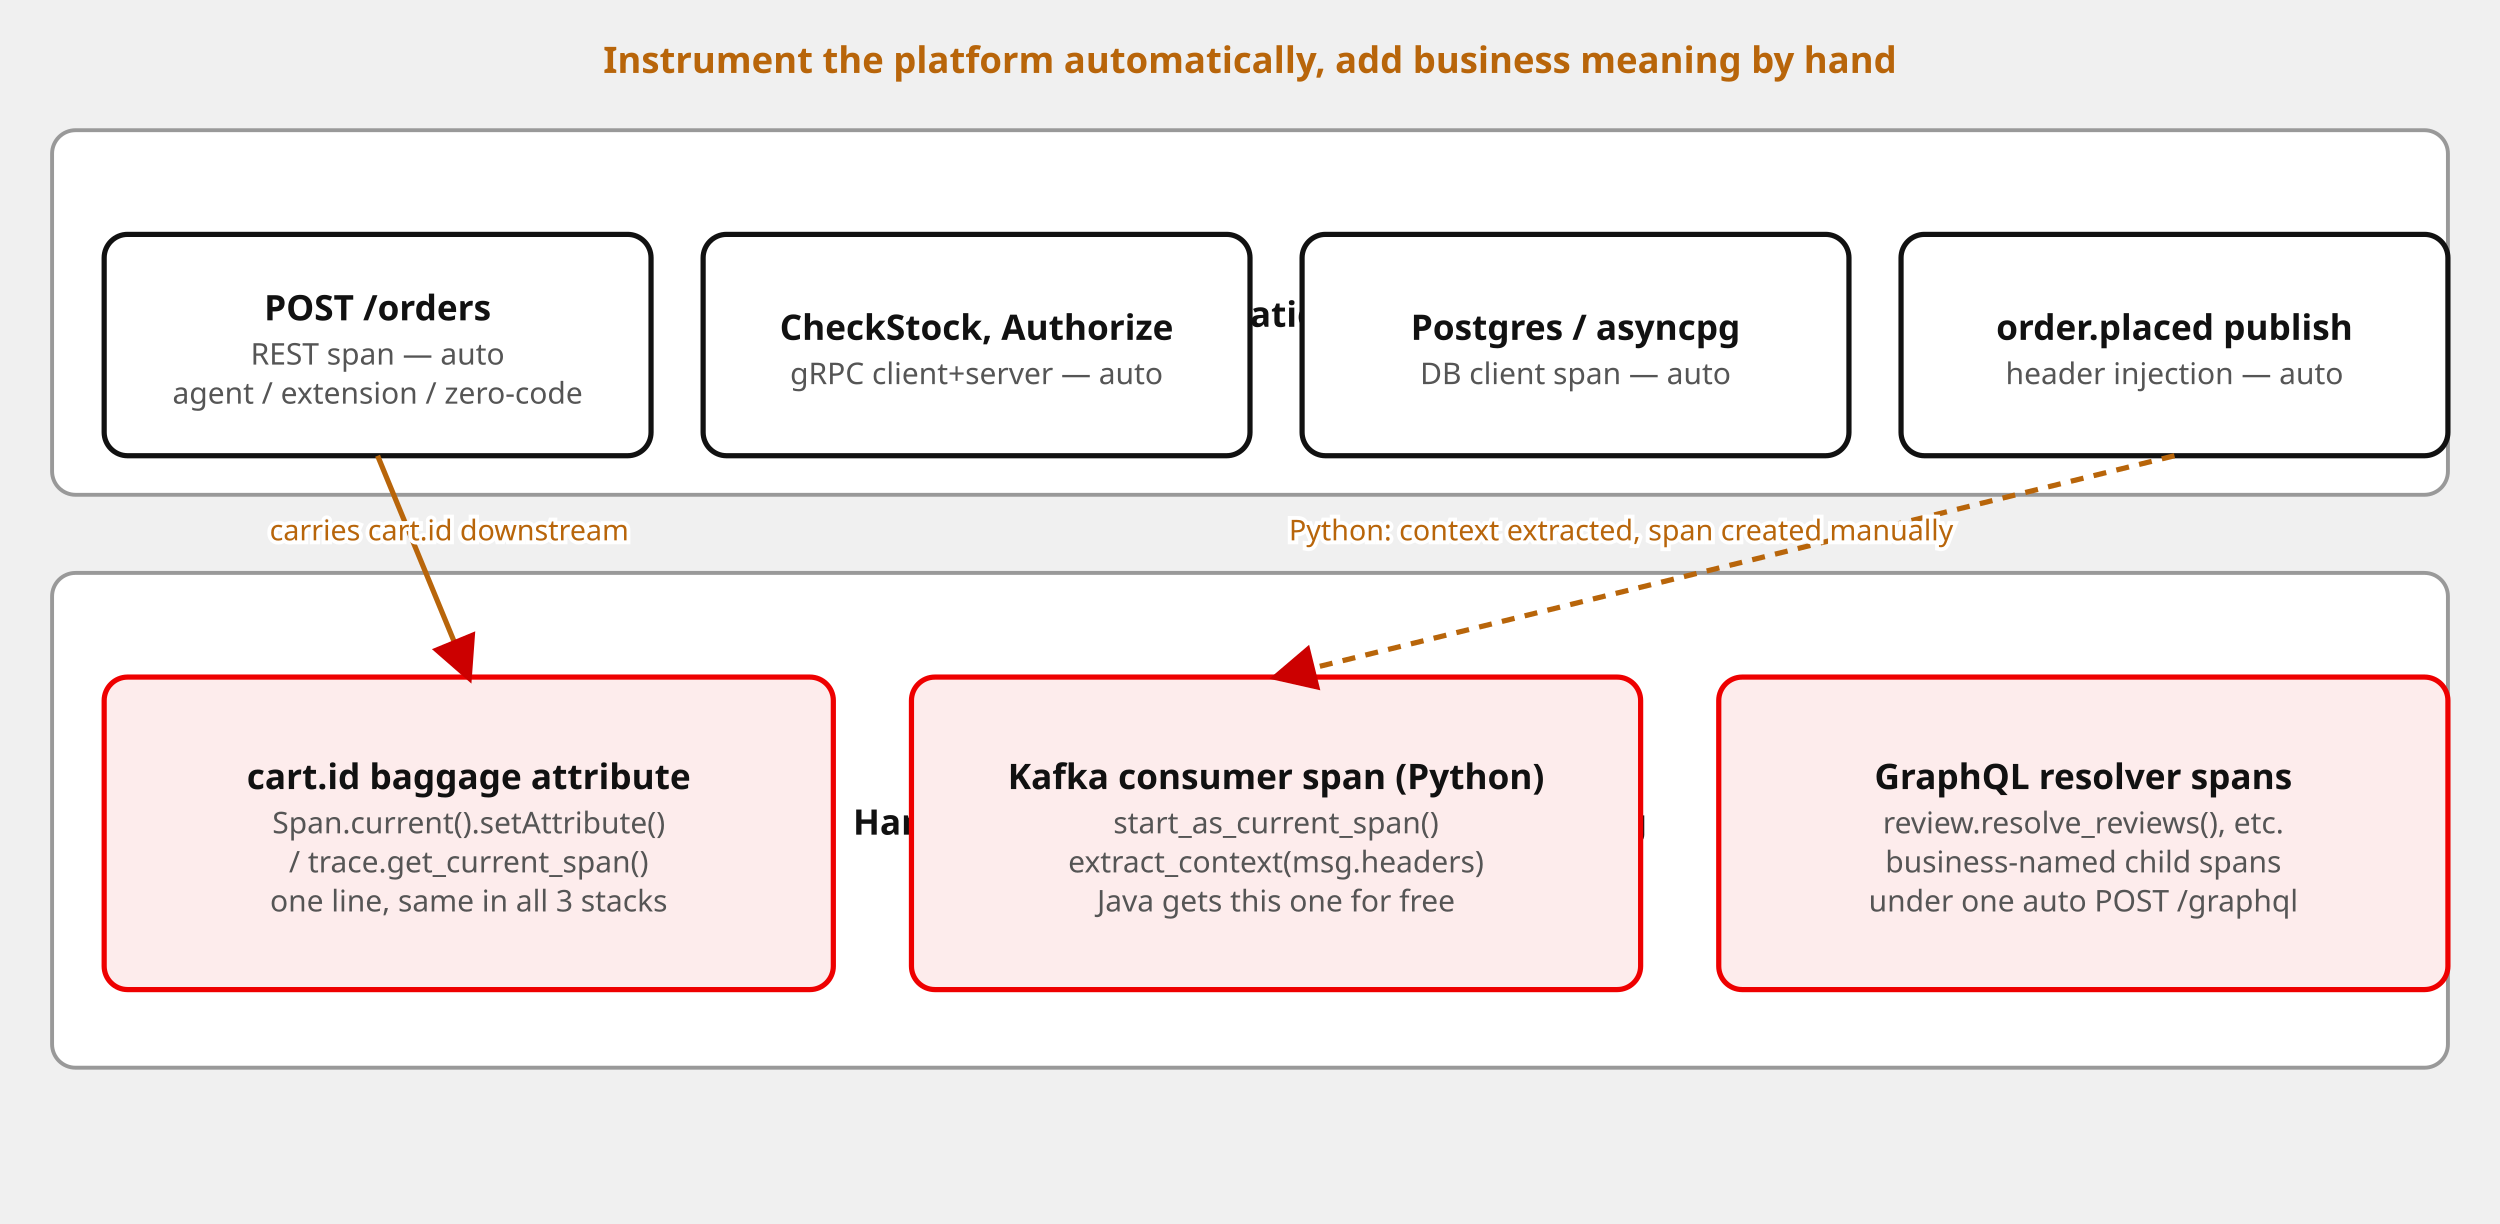
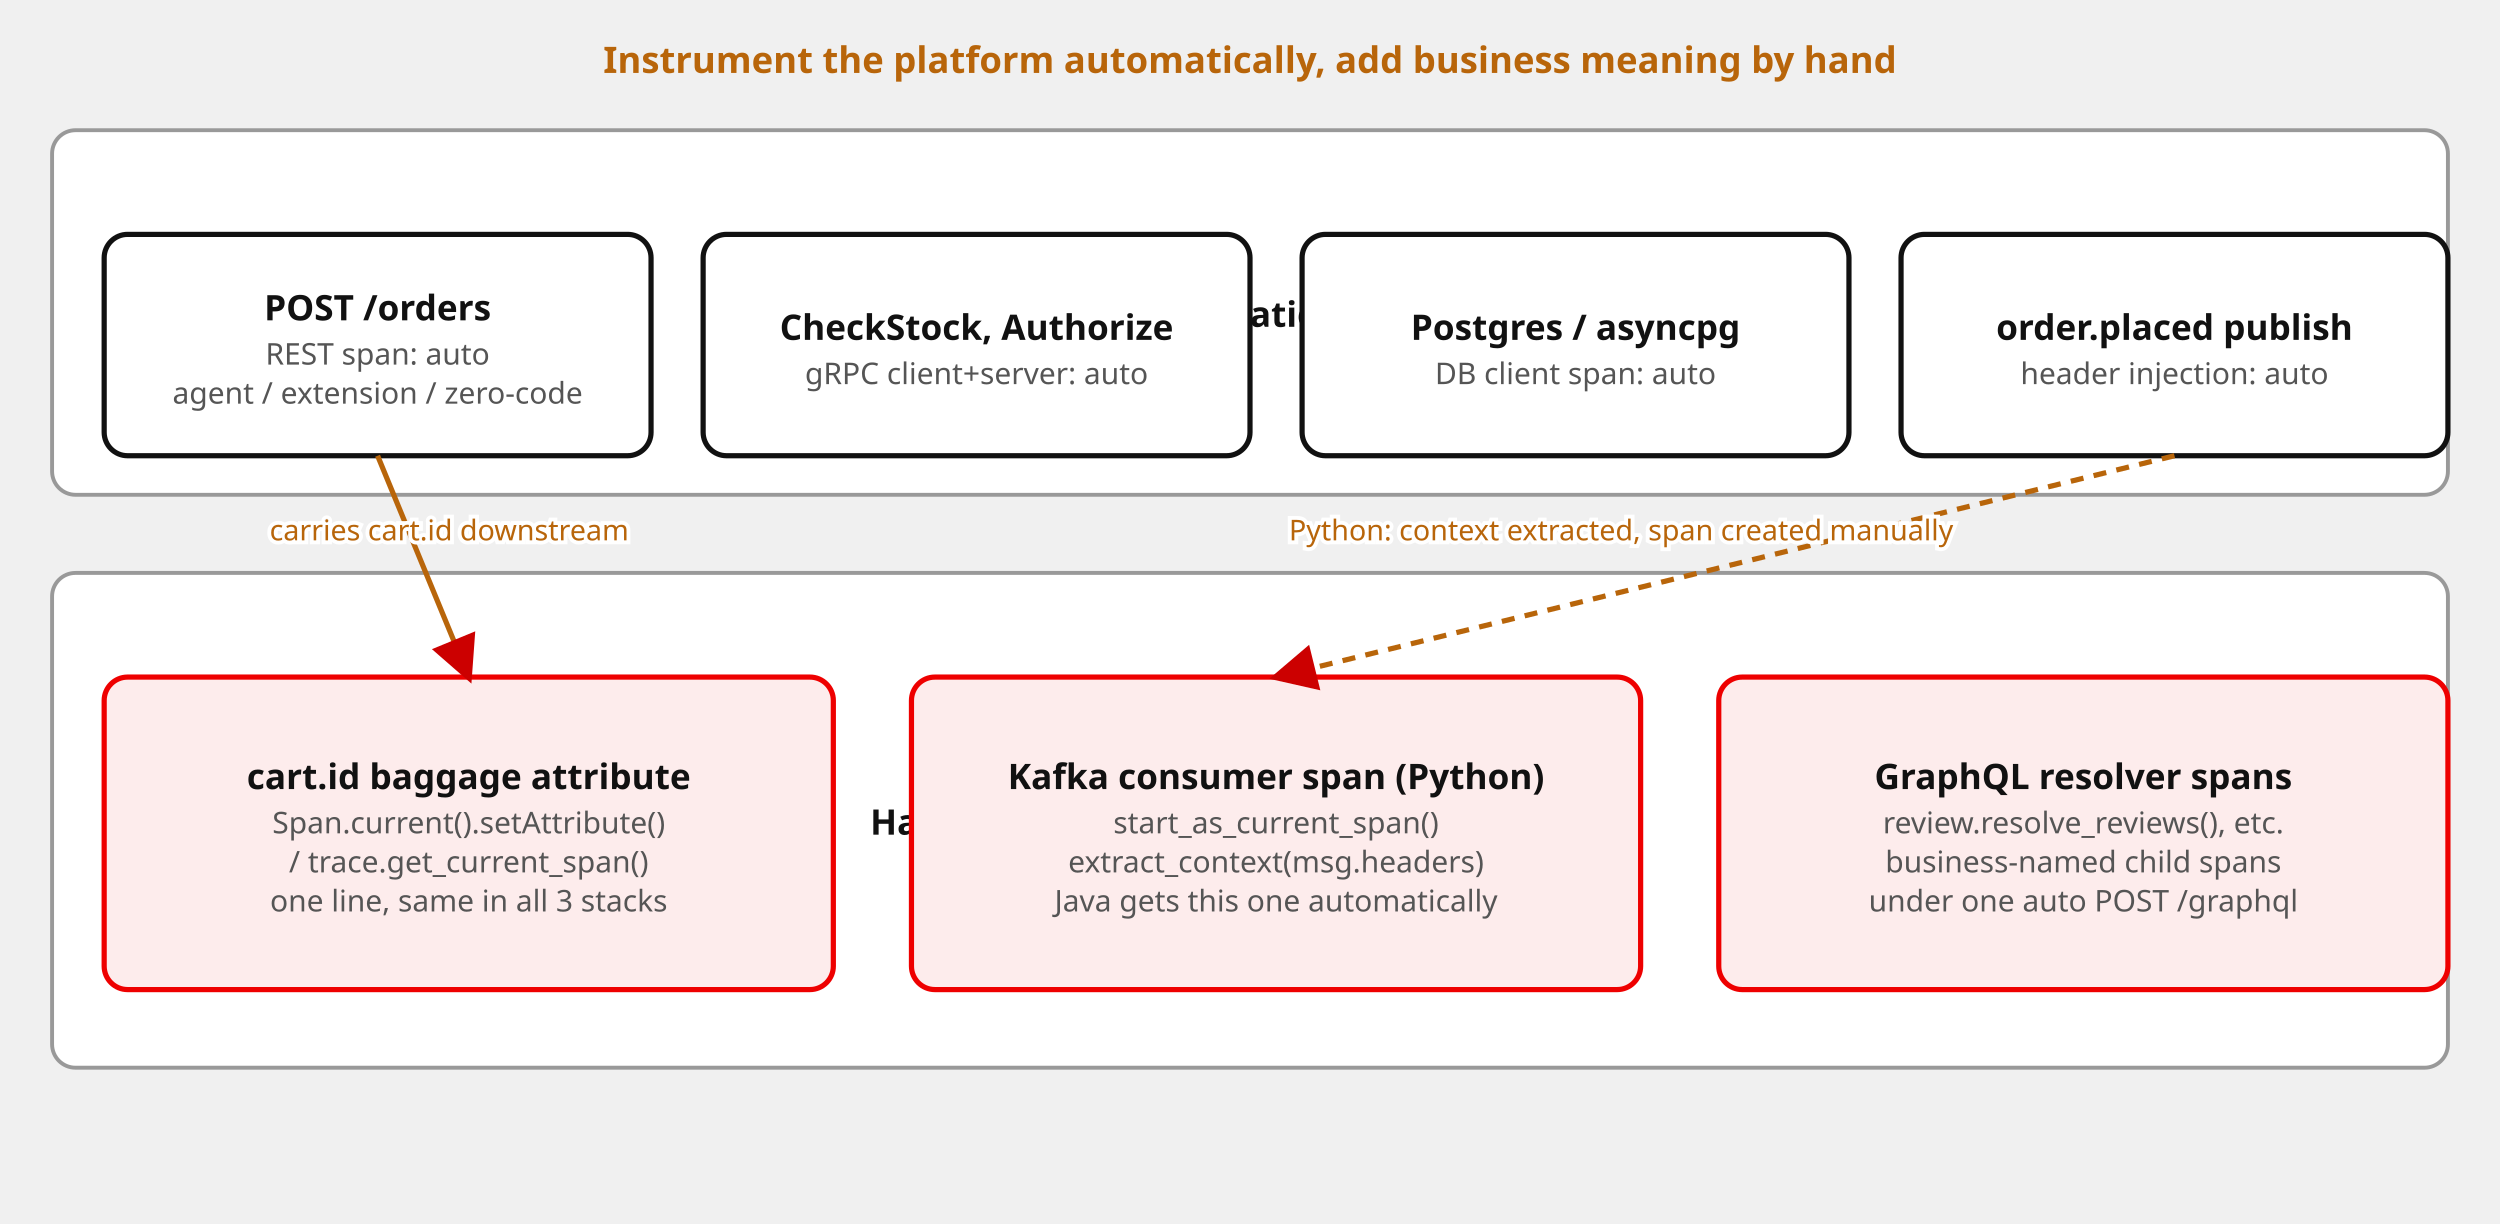
<svg xmlns="http://www.w3.org/2000/svg" viewBox="0 0 960 470" font-family="'Red Hat Text', system-ui, sans-serif" role="img">
  <defs>
    <marker id="a" viewBox="0 0 10 10" refX="8.5" refY="5" markerWidth="9" markerHeight="9" orient="auto-start-reverse">
      <path d="M0,0 L10,5 L0,10 z" fill="#555" />
    </marker>
    <marker id="am" viewBox="0 0 10 10" refX="8.5" refY="5" markerWidth="9" markerHeight="9" orient="auto-start-reverse">
      <path d="M0,0 L10,5 L0,10 z" fill="#cc0000" />
    </marker>
  </defs>
  <rect x="20" y="50" width="920" height="140" rx="9" fill="#ffffff" stroke="#999999" stroke-width="1.5" />
  <text x="480.0" y="125.5" font-size="13.5" font-weight="700" fill="#111111" text-anchor="middle">Auto-instrumentation (Chapter 8)</text>
  <rect x="40" y="90" width="210" height="85" rx="9" fill="#ffffff" stroke="#111111" stroke-width="2" />
  <text x="145.0" y="123.0" font-size="13.5" font-weight="700" fill="#111111" text-anchor="middle">POST /orders</text>
-   <text x="145.0" y="140.0" font-size="11.5" fill="#555555" text-anchor="middle">REST span — auto</text>
+   <text x="145.0" y="140.0" font-size="11.5" fill="#555555" text-anchor="middle">REST span: auto</text>
  <text x="145.0" y="155.0" font-size="11.5" fill="#555555" text-anchor="middle">agent / extension / zero-code</text>
  <rect x="270" y="90" width="210" height="85" rx="9" fill="#ffffff" stroke="#111111" stroke-width="2" />
  <text x="375.0" y="130.5" font-size="13.5" font-weight="700" fill="#111111" text-anchor="middle">CheckStock, Authorize</text>
-   <text x="375.0" y="147.5" font-size="11.5" fill="#555555" text-anchor="middle">gRPC client+server — auto</text>
+   <text x="375.0" y="147.5" font-size="11.5" fill="#555555" text-anchor="middle">gRPC client+server: auto</text>
  <rect x="500" y="90" width="210" height="85" rx="9" fill="#ffffff" stroke="#111111" stroke-width="2" />
  <text x="605.0" y="130.5" font-size="13.5" font-weight="700" fill="#111111" text-anchor="middle">Postgres / asyncpg</text>
-   <text x="605.0" y="147.5" font-size="11.5" fill="#555555" text-anchor="middle">DB client span — auto</text>
+   <text x="605.0" y="147.5" font-size="11.5" fill="#555555" text-anchor="middle">DB client span: auto</text>
  <rect x="730" y="90" width="210" height="85" rx="9" fill="#ffffff" stroke="#111111" stroke-width="2" />
  <text x="835.0" y="130.5" font-size="13.5" font-weight="700" fill="#111111" text-anchor="middle">order.placed publish</text>
-   <text x="835.0" y="147.5" font-size="11.5" fill="#555555" text-anchor="middle">header injection — auto</text>
+   <text x="835.0" y="147.5" font-size="11.5" fill="#555555" text-anchor="middle">header injection: auto</text>
  <rect x="20" y="220" width="920" height="190" rx="9" fill="#ffffff" stroke="#999999" stroke-width="1.5" />
-   <text x="480.0" y="320.5" font-size="13.5" font-weight="700" fill="#111111" text-anchor="middle">Hand-placed (Chapter 9) — business meaning</text>
+   <text x="480.0" y="320.5" font-size="13.5" font-weight="700" fill="#111111" text-anchor="middle">Hand-placed (Chapter 9): business meaning</text>
  <rect x="40" y="260" width="280" height="120" rx="9" fill="#fdecec" stroke="#ee0000" stroke-width="2" />
  <text x="180.0" y="303.0" font-size="13.5" font-weight="700" fill="#111111" text-anchor="middle">cart.id baggage attribute</text>
  <text x="180.0" y="320.0" font-size="11.5" fill="#555555" text-anchor="middle">Span.current().setAttribute()</text>
  <text x="180.0" y="335.0" font-size="11.5" fill="#555555" text-anchor="middle">/ trace.get_current_span()</text>
  <text x="180.0" y="350.0" font-size="11.5" fill="#555555" text-anchor="middle">one line, same in all 3 stacks</text>
  <rect x="350" y="260" width="280" height="120" rx="9" fill="#fdecec" stroke="#ee0000" stroke-width="2" />
  <text x="490.0" y="303.0" font-size="13.5" font-weight="700" fill="#111111" text-anchor="middle">Kafka consumer span (Python)</text>
  <text x="490.0" y="320.0" font-size="11.5" fill="#555555" text-anchor="middle">start_as_current_span()</text>
  <text x="490.0" y="335.0" font-size="11.5" fill="#555555" text-anchor="middle">extract_context(msg.headers)</text>
-   <text x="490.0" y="350.0" font-size="11.5" fill="#555555" text-anchor="middle">Java gets this one for free</text>
+   <text x="490.0" y="350.0" font-size="11.5" fill="#555555" text-anchor="middle">Java gets this one automatically</text>
  <rect x="660" y="260" width="280" height="120" rx="9" fill="#fdecec" stroke="#ee0000" stroke-width="2" />
  <text x="800.0" y="303.0" font-size="13.5" font-weight="700" fill="#111111" text-anchor="middle">GraphQL resolver spans</text>
  <text x="800.0" y="320.0" font-size="11.5" fill="#555555" text-anchor="middle">review.resolve_reviews(), etc.</text>
  <text x="800.0" y="335.0" font-size="11.5" fill="#555555" text-anchor="middle">business-named child spans</text>
  <text x="800.0" y="350.0" font-size="11.5" fill="#555555" text-anchor="middle">under one auto POST /graphql</text>
  <path d="M145,175 L180,260" fill="none" stroke="#b8650a" stroke-width="2" marker-end="url(#am)" />
  <text x="172.5" y="207.5" font-size="11" fill="#ffffff" stroke="#ffffff" stroke-width="3" paint-order="stroke" text-anchor="middle">carries cart.id downstream</text>
  <text x="172.5" y="207.5" font-size="11" fill="#b8650a" text-anchor="middle">carries cart.id downstream</text>
  <path d="M835,175 L490,260" fill="none" stroke="#b8650a" stroke-width="2" stroke-dasharray="5 4" marker-end="url(#am)" />
  <text x="622.5" y="207.5" font-size="11" fill="#ffffff" stroke="#ffffff" stroke-width="3" paint-order="stroke" text-anchor="middle">Python: context extracted, span created manually</text>
  <text x="622.5" y="207.5" font-size="11" fill="#b8650a" text-anchor="middle">Python: context extracted, span created manually</text>
  <text x="480" y="28" font-size="14" fill="#b8650a" text-anchor="middle" font-weight="700">Instrument the platform automatically, add business meaning by hand</text>
</svg>
